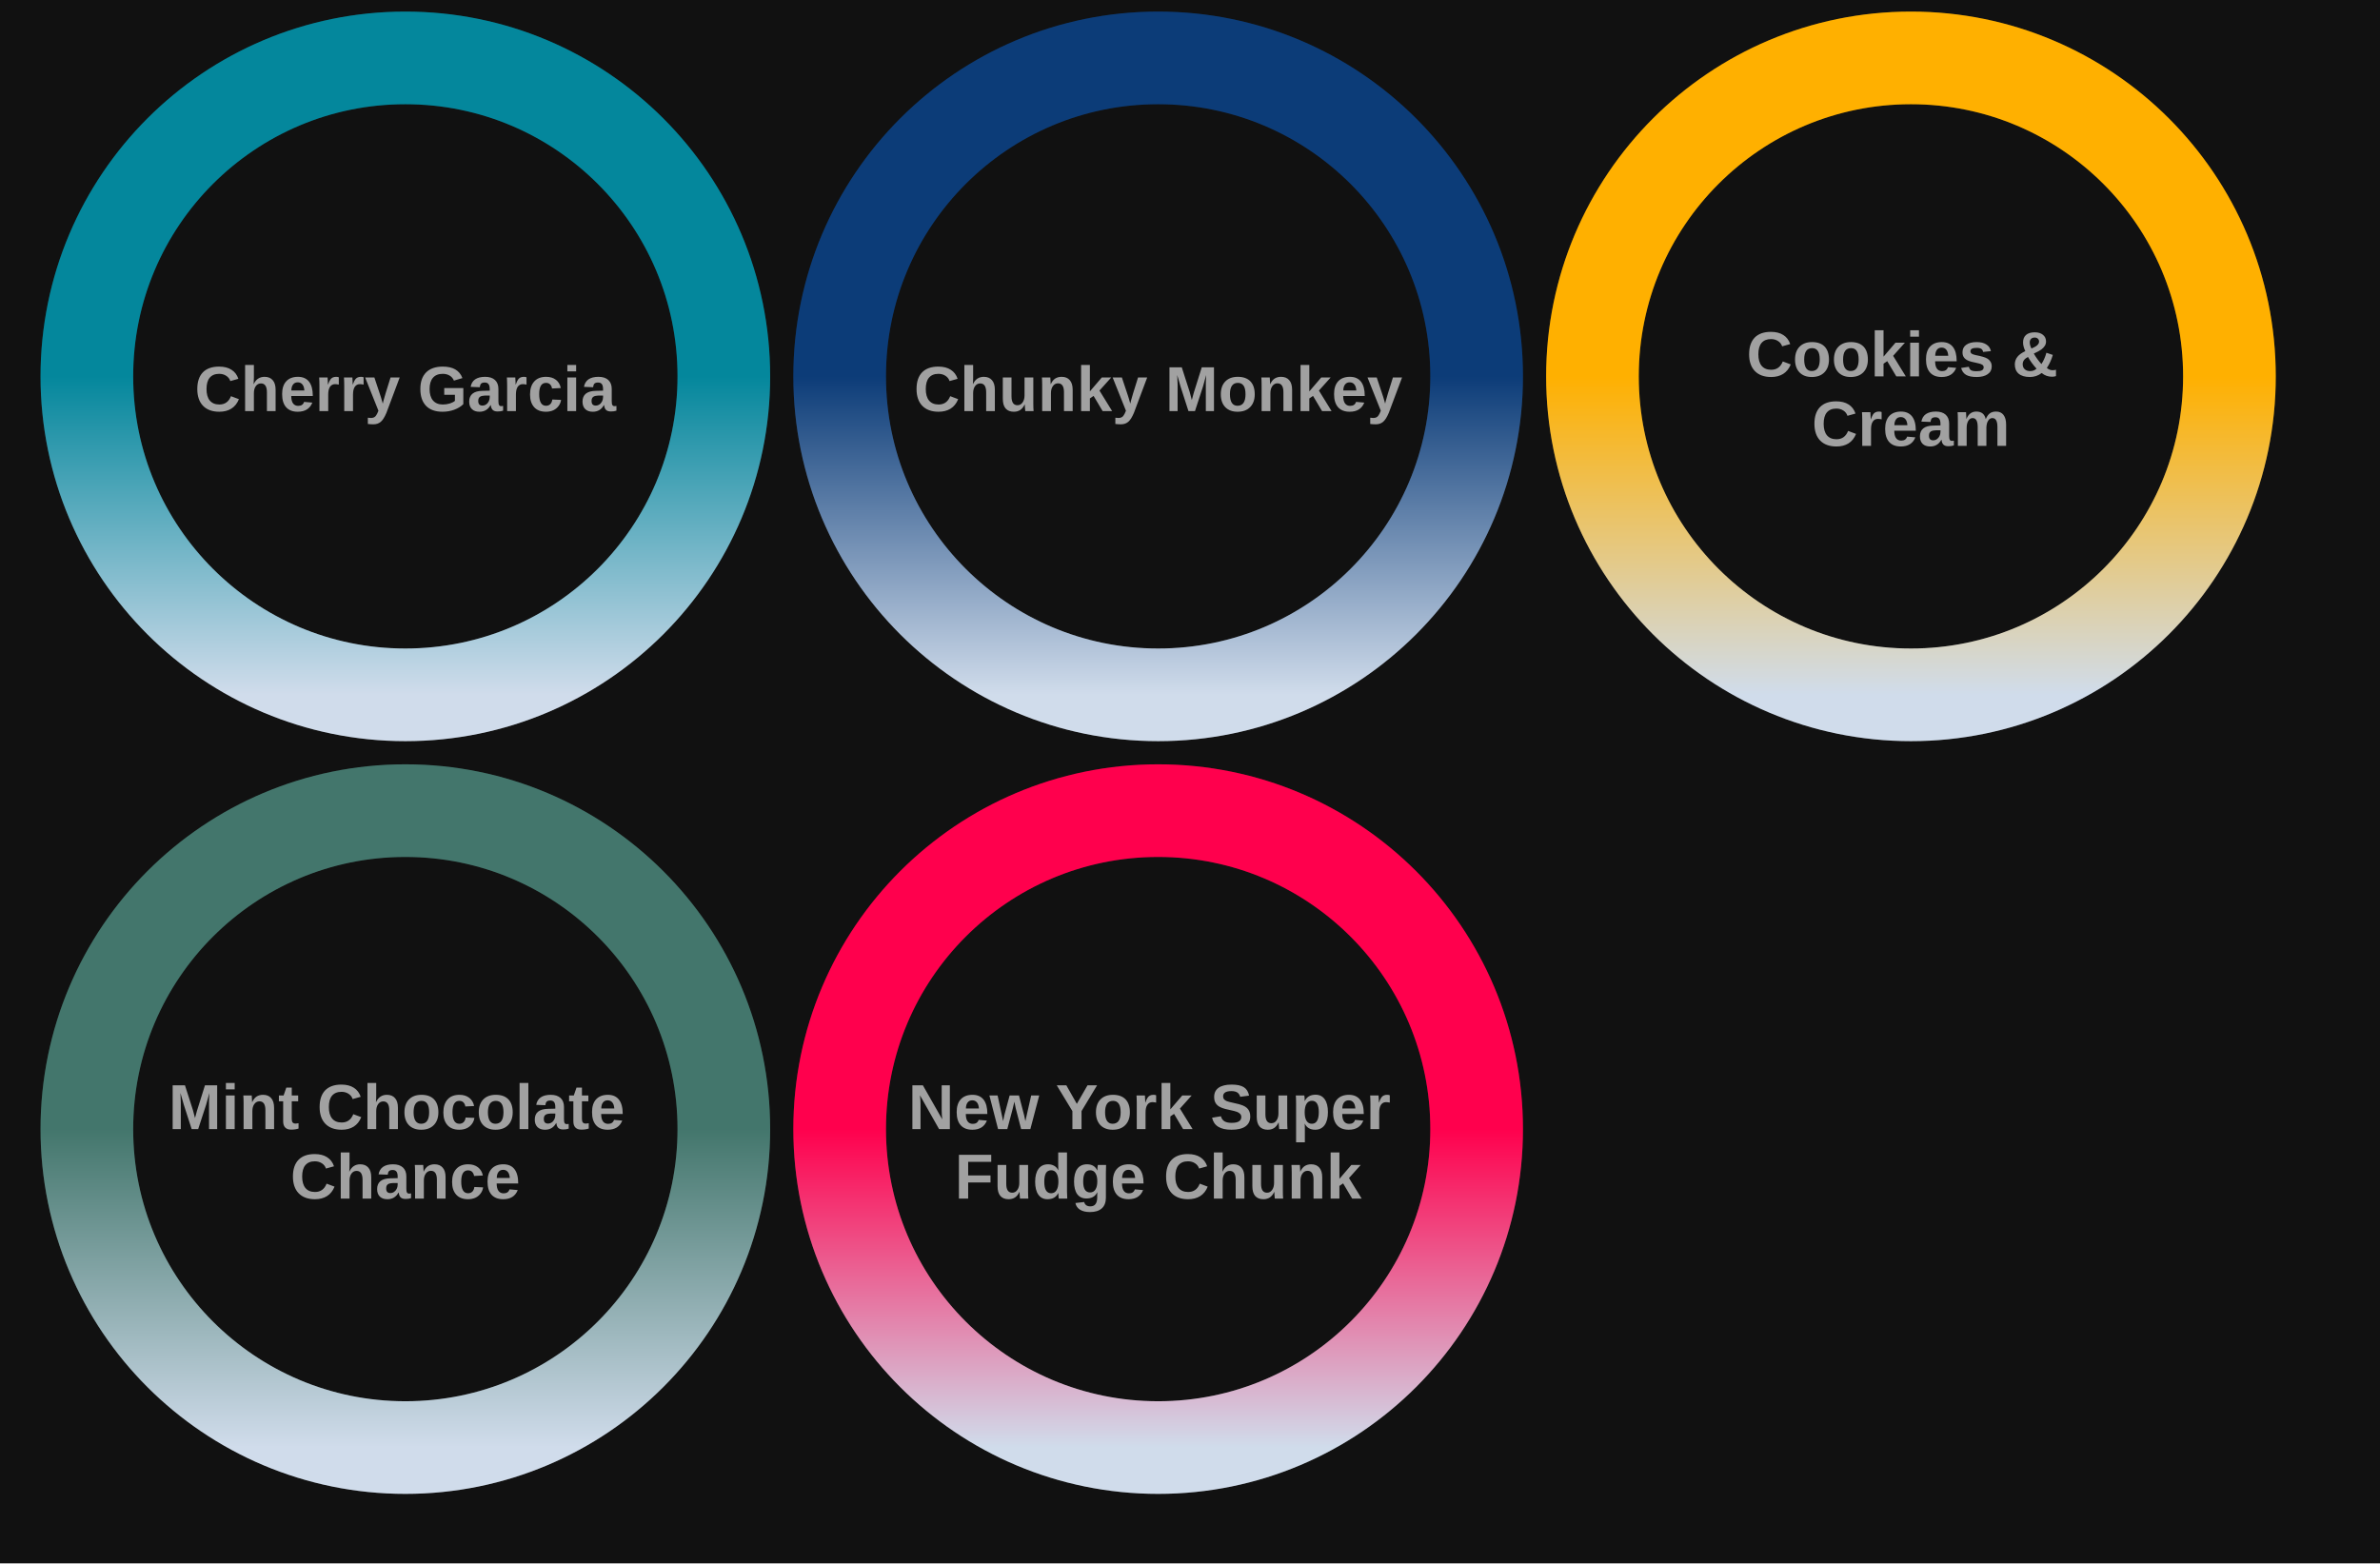
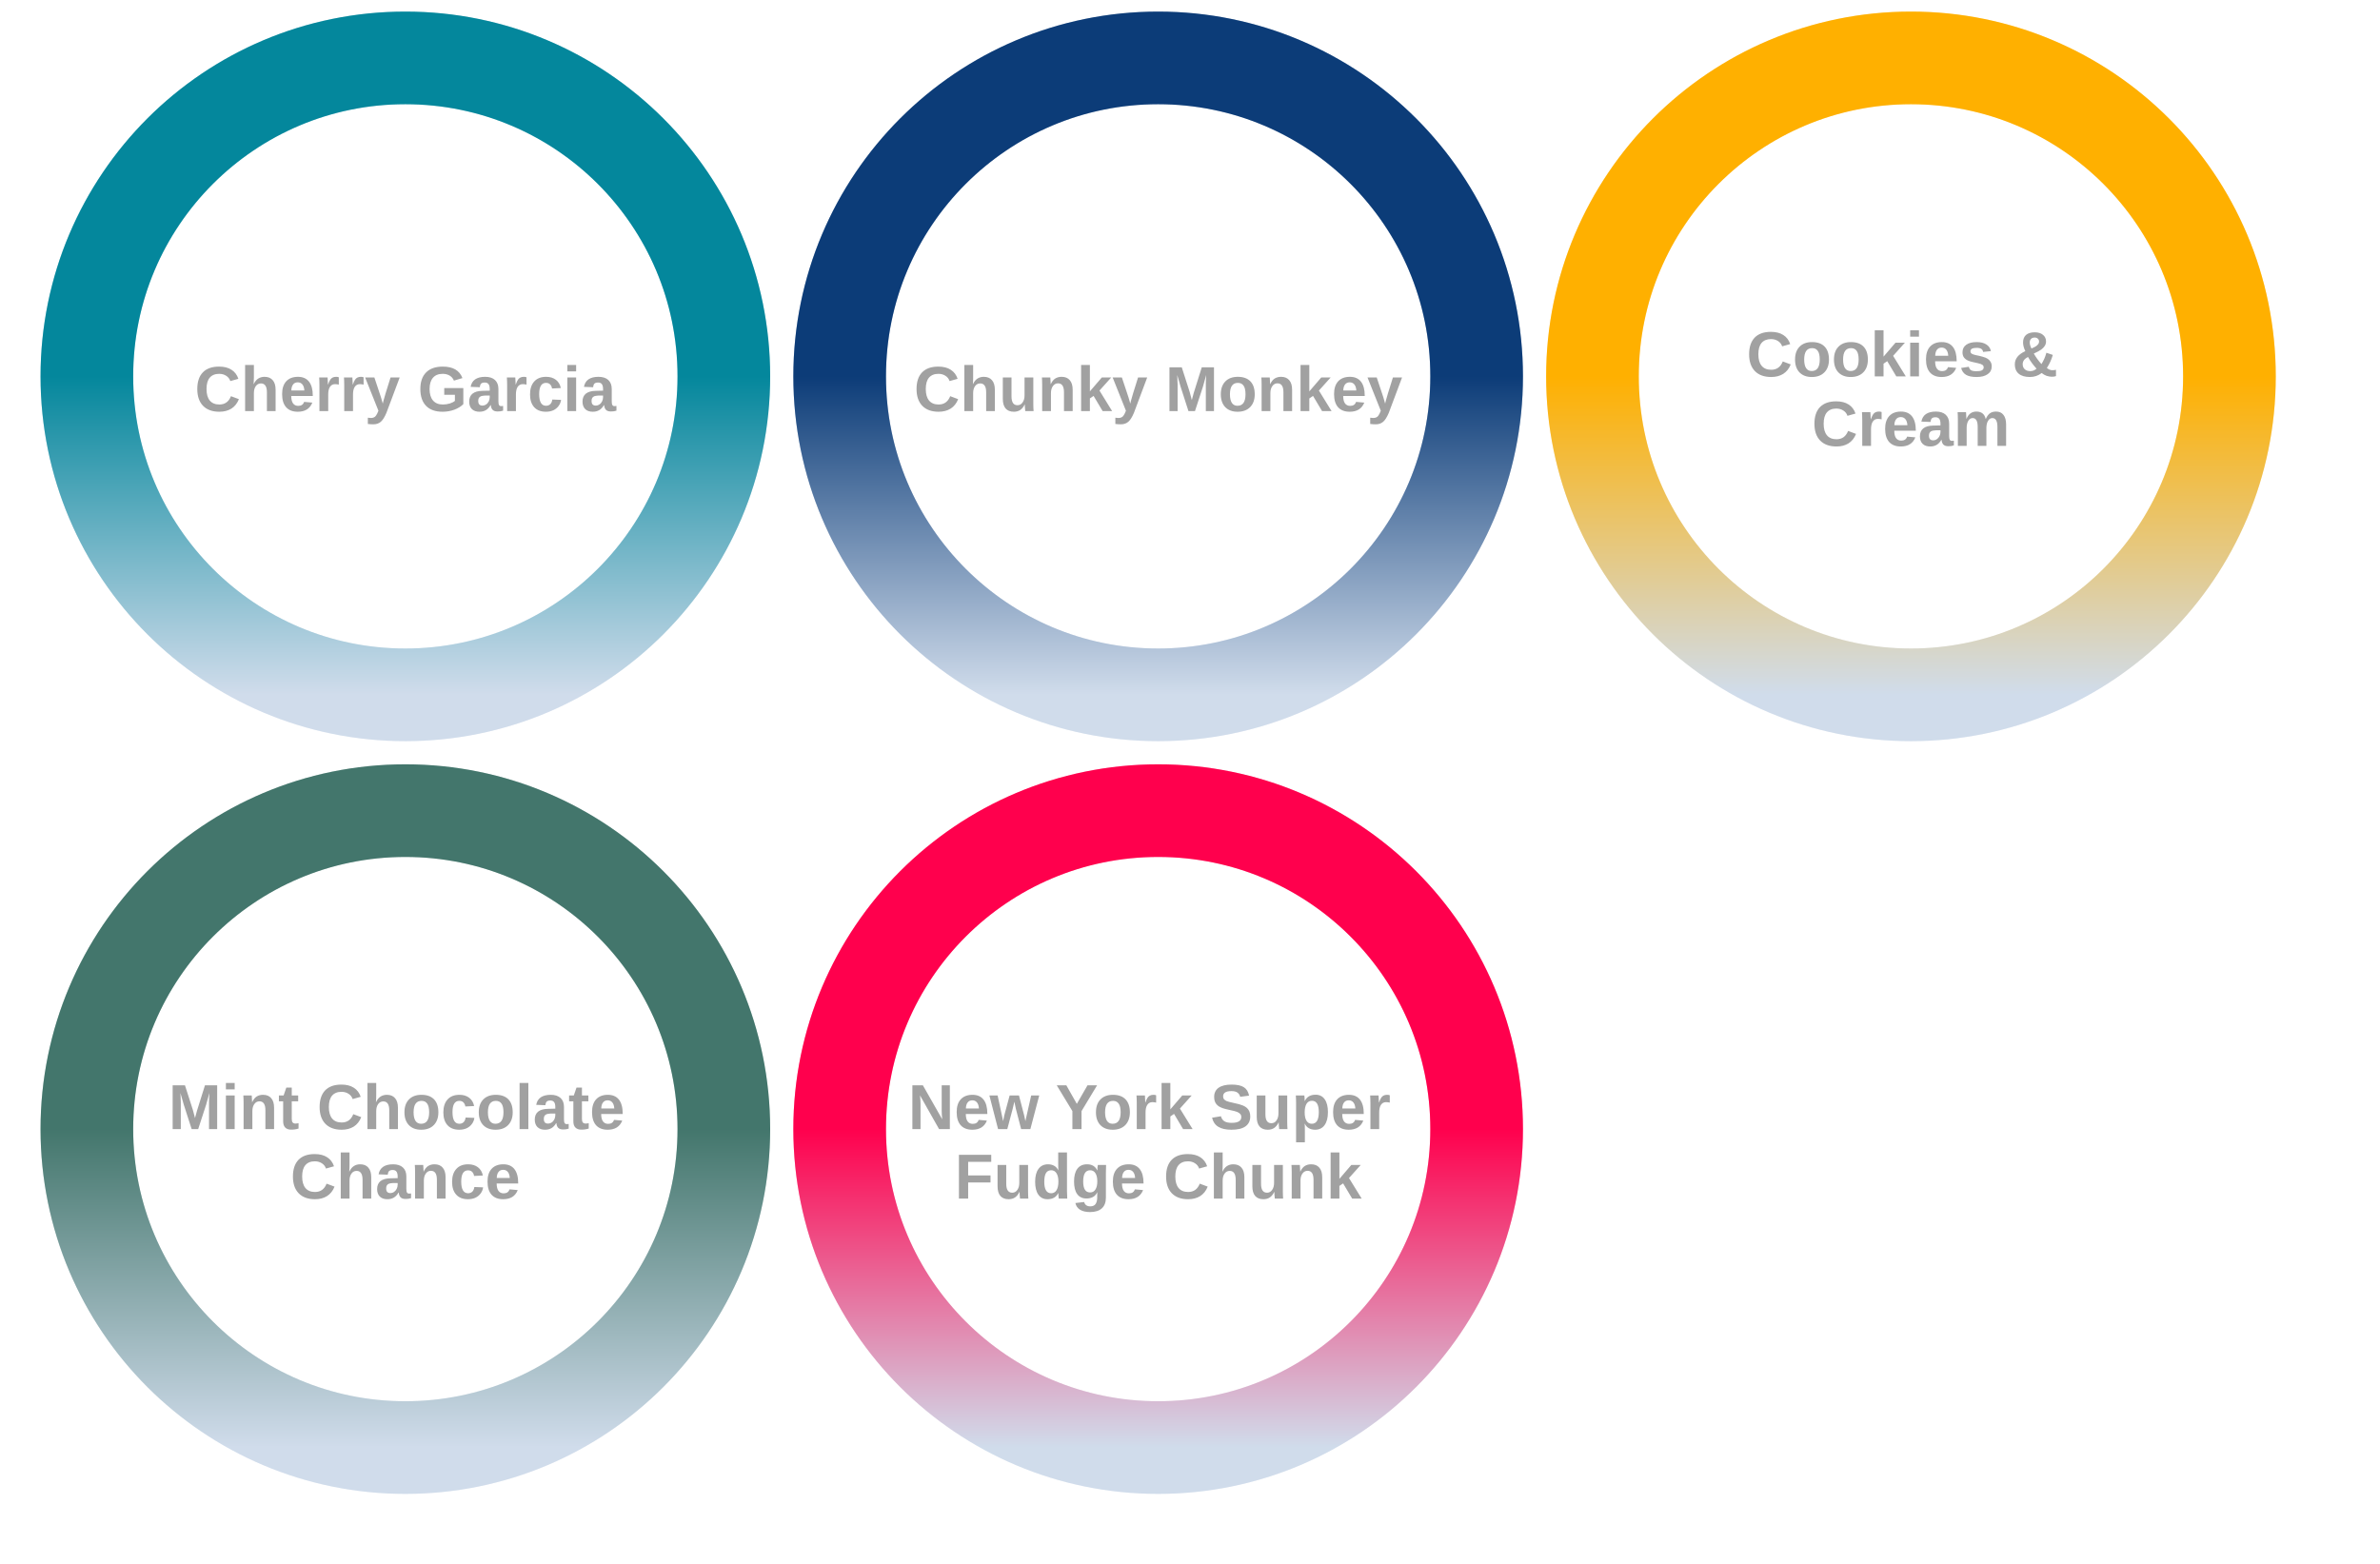
<svg xmlns="http://www.w3.org/2000/svg" xmlns:xlink="http://www.w3.org/1999/xlink" width="411.0" height="270.0" viewBox="0 0 411.0 270.0" id="ce906f02-3e45-416f-9efe-684c51f4423c">
  <defs>
    <filter id="nnneon-filter" x="-100%" y="-100%" width="400%" height="400%" filterUnits="objectBoundingBox" primitiveUnits="userSpaceOnUse" color-interpolation-filters="sRGB">
      <feGaussianBlur stdDeviation="17 8" x="0%" y="0%" width="100%" height="100%" in="SourceGraphic" result="blur" />
    </filter>
    <linearGradient x1="50%" y1="0%" x2="50%" y2="100%" id="nnneon-grad0">
      <stop stop-color="#04879C" stop-opacity="1" offset="50%" />
      <stop stop-color="hsl(215, 41%, 87%)" stop-opacity="1" offset="100%" />
    </linearGradient>
    <linearGradient x1="50%" y1="0%" x2="50%" y2="100%" id="nnneon-grad1">
      <stop stop-color="#0C3C78" stop-opacity="1" offset="50%" />
      <stop stop-color="hsl(215, 41%, 87%)" stop-opacity="1" offset="100%" />
    </linearGradient>
    <linearGradient x1="50%" y1="0%" x2="50%" y2="100%" id="nnneon-grad2">
      <stop stop-color="#FFB000" stop-opacity="1" offset="50%" />
      <stop stop-color="hsl(215, 41%, 87%)" stop-opacity="1" offset="100%" />
    </linearGradient>
    <linearGradient x1="50%" y1="0%" x2="50%" y2="100%" id="nnneon-grad3">
      <stop stop-color="#43766C" stop-opacity="1" offset="50%" />
      <stop stop-color="hsl(215, 41%, 87%)" stop-opacity="1" offset="100%" />
    </linearGradient>
    <linearGradient x1="50%" y1="0%" x2="50%" y2="100%" id="nnneon-grad4">
      <stop stop-color="#FF004D" stop-opacity="1" offset="50%" />
      <stop stop-color="hsl(215, 41%, 87%)" stop-opacity="1" offset="100%" />
    </linearGradient>
  </defs>
-   <rect width="100%" height="100%" fill="#111111" />
  <g transform="scale(1.0)">
    <g transform="translate(70,65)" cursor="pointer">
      <a xlink:href="https://www.amazon.com" target="_top">
        <g stroke-width="16" stroke="url(#nnneon-grad0)" fill="none" cursor="pointer" class="raise">
          <circle r="55" cx="0" cy="0" filter="url(#nnneon-filter2)" opacity="0.25" />
          <circle r="55" cx="0" cy="0" />
        </g>
        <text x="0" y="-6" text-anchor="middle">
          <tspan x="0" dy="12" style="font-family: Arial, Helvetica, sans-serif; font-size: 11px; fill: #a1a1a1; letter-spacing: normal;font-weight: bold;">
                        Cherry Garcia
                    </tspan>
        </text>
      </a>
    </g>
    <g transform="translate(200,65)" cursor="pointer">
      <a xlink:href="https://www.facebook.com" target="_top">
        <g stroke-width="16" stroke="url(#nnneon-grad1)" fill="none" cursor="pointer" class="raise">
          <circle r="55" cx="0" cy="0" filter="url(#nnneon-filter2)" opacity="0.25" />
          <circle r="55" cx="0" cy="0" />
        </g>
        <text x="0" y="-6" text-anchor="middle">
          <tspan x="0" dy="12" style="font-family: Arial, Helvetica, sans-serif; font-size: 11px; fill: #a1a1a1; letter-spacing: normal;font-weight: bold;">
                        Chunky Monkey
                    </tspan>
        </text>
      </a>
    </g>
    <g transform="translate(330,65)" cursor="pointer">
      <a xlink:href="https://www.apple.com" target="_top">
        <g stroke-width="16" stroke="url(#nnneon-grad2)" fill="none" cursor="pointer" class="raise">
          <circle r="55" cx="0" cy="0" filter="url(#nnneon-filter2)" opacity="0.25" />
          <circle r="55" cx="0" cy="0" />
        </g>
        <text x="0" y="-12" text-anchor="middle">
          <tspan x="0" dy="12" style="font-family: Arial, Helvetica, sans-serif; font-size: 11px; fill: #a1a1a1; letter-spacing: normal;font-weight: bold;">
                        Cookies &amp;
                    </tspan>
          <tspan x="0" dy="12" style="font-family: Arial, Helvetica, sans-serif; font-size: 11px; fill: #a1a1a1; letter-spacing: normal;font-weight: bold;">
                        Cream
                    </tspan>
        </text>
      </a>
    </g>
    <g transform="translate(70,195)" cursor="pointer">
      <a xlink:href="https://www.google.com" target="_top">
        <g stroke-width="16" stroke="url(#nnneon-grad3)" fill="none" cursor="pointer" class="raise">
          <circle r="55" cx="0" cy="0" filter="url(#nnneon-filter2)" opacity="0.25" />
          <circle r="55" cx="0" cy="0" />
        </g>
        <text x="0" y="-12" text-anchor="middle">
          <tspan x="0" dy="12" style="font-family: Arial, Helvetica, sans-serif; font-size: 11px; fill: #a1a1a1; letter-spacing: normal;font-weight: bold;">
                        Mint Chocolate
                    </tspan>
          <tspan x="0" dy="12" style="font-family: Arial, Helvetica, sans-serif; font-size: 11px; fill: #a1a1a1; letter-spacing: normal;font-weight: bold;">
                        Chance
                    </tspan>
        </text>
      </a>
    </g>
    <g transform="translate(200,195)" cursor="pointer">
      <a xlink:href="https://www.microsoft.com" target="_top">
        <g stroke-width="16" stroke="url(#nnneon-grad4)" fill="none" cursor="pointer" class="raise">
          <circle r="55" cx="0" cy="0" filter="url(#nnneon-filter2)" opacity="0.25" />
          <circle r="55" cx="0" cy="0" />
        </g>
        <text x="0" y="-12" text-anchor="middle">
          <tspan x="0" dy="12" style="font-family: Arial, Helvetica, sans-serif; font-size: 11px; fill: #a1a1a1; letter-spacing: normal;font-weight: bold;">
                        New York Super
                    </tspan>
          <tspan x="0" dy="12" style="font-family: Arial, Helvetica, sans-serif; font-size: 11px; fill: #a1a1a1; letter-spacing: normal;font-weight: bold;">
                        Fudge Chunk
                    </tspan>
        </text>
      </a>
    </g>
  </g>
</svg>
